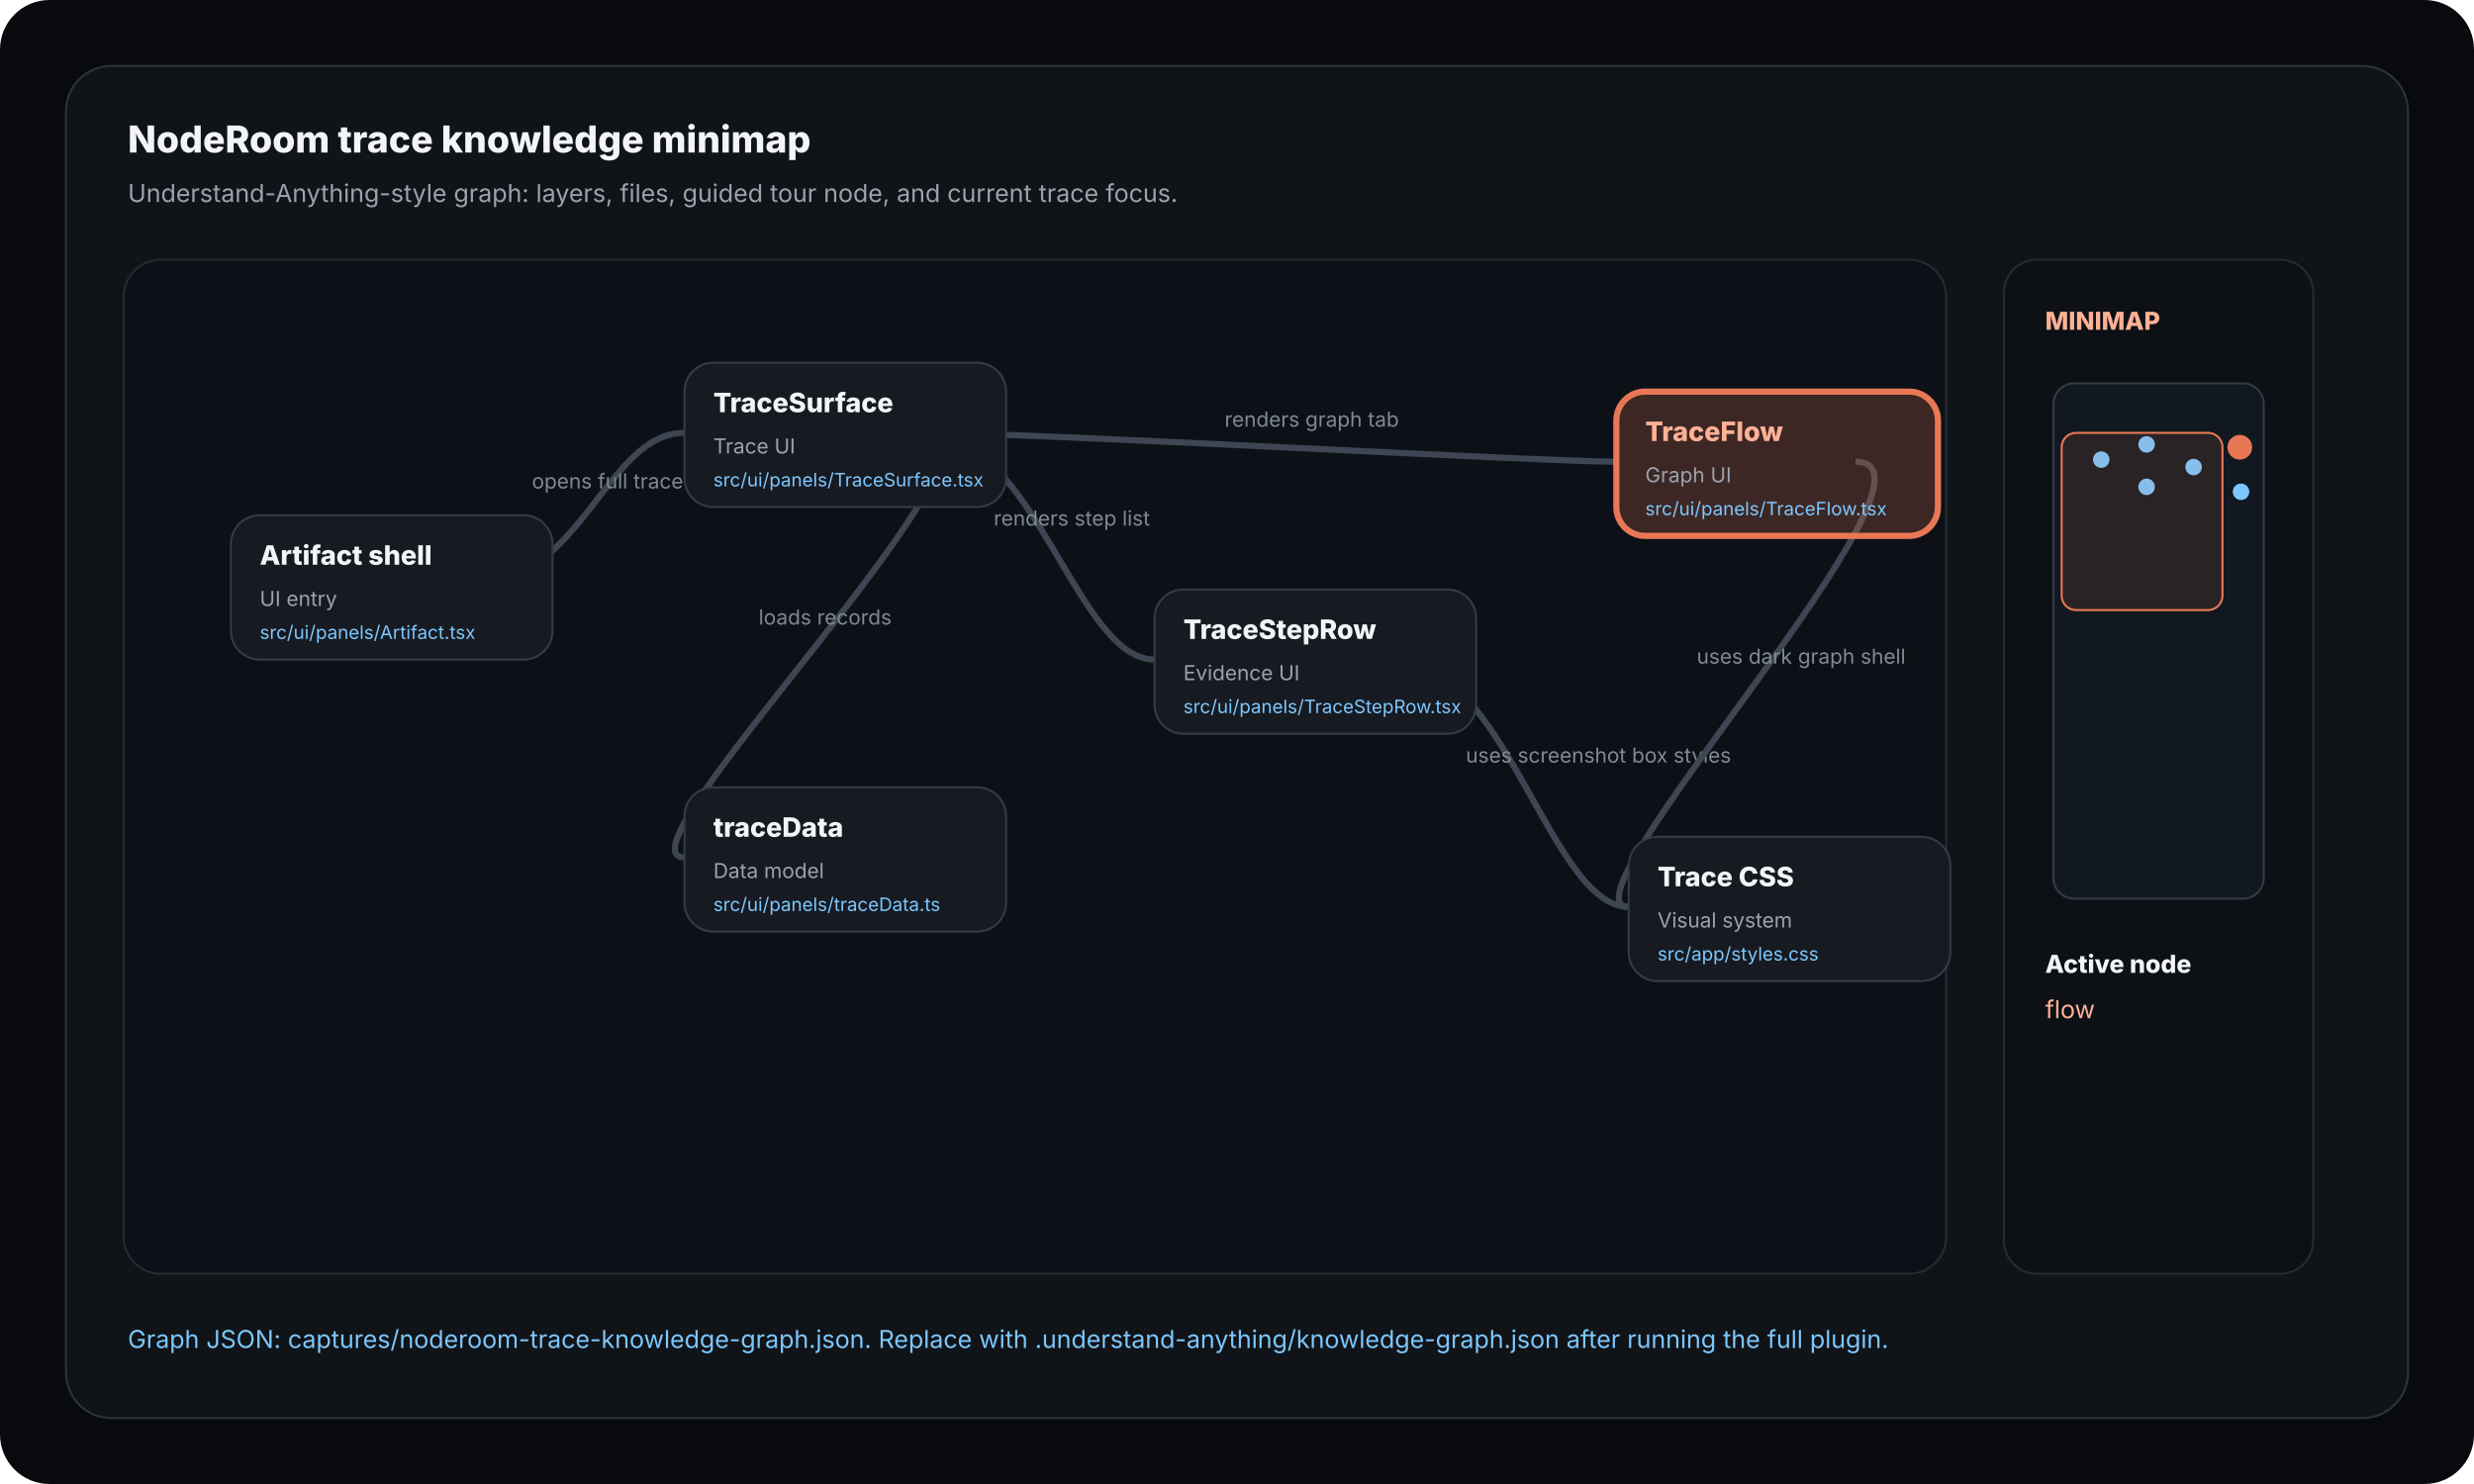
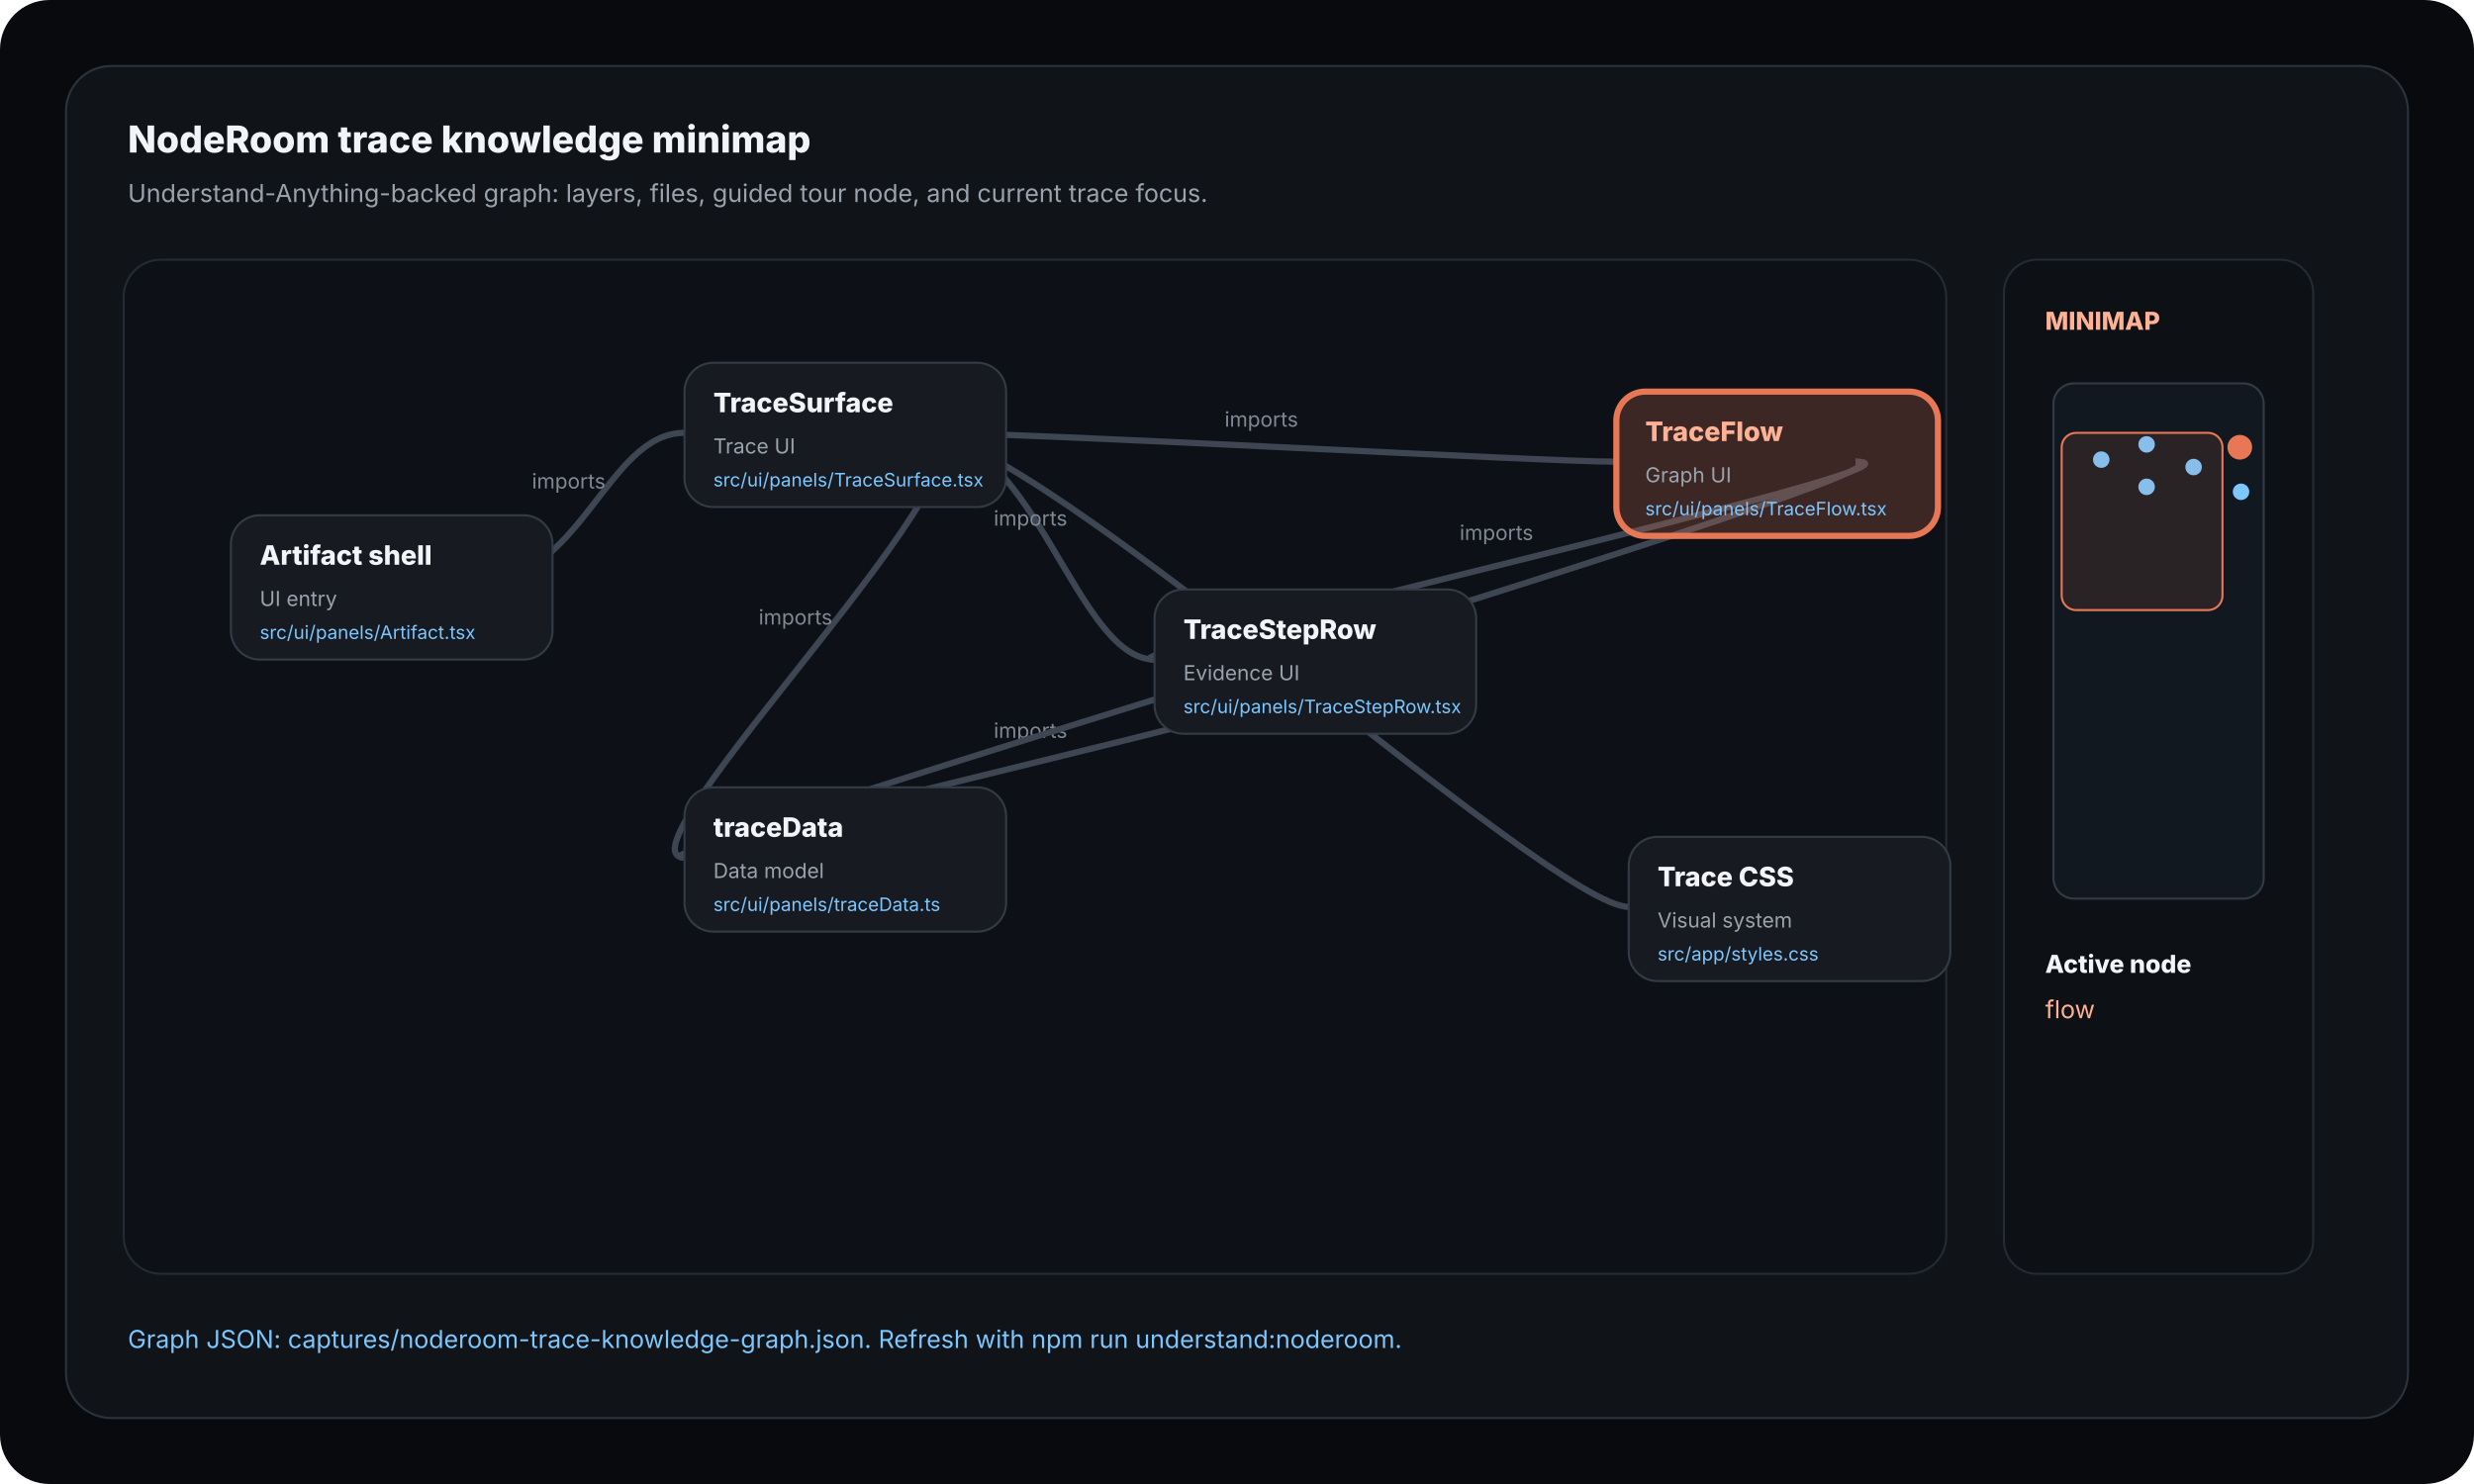
<svg xmlns="http://www.w3.org/2000/svg" width="1200" height="720" viewBox="0 0 1200 720" role="img">
  <style>text{font-family:Inter,Segoe UI,Arial,sans-serif}.mono{font-family:Consolas,Menlo,monospace}</style>
  <rect width="1200" height="720" rx="24" fill="#080a0d" />
  <rect x="32" y="32" width="1136" height="656" rx="22" fill="#101317" stroke="#2b333d" />
  <text x="62" y="74" fill="#f2f4f7" font-size="18" font-weight="800">NodeRoom trace knowledge minimap</text>
-   <text x="62" y="98" fill="#99a3ae" font-size="12">Understand-Anything-style graph: layers, files, guided tour node, and current trace focus.</text>
+   <text x="62" y="98" fill="#99a3ae" font-size="12">Understand-Anything-backed graph: layers, files, guided tour node, and current trace focus.</text>
  <rect x="60" y="126" width="884" height="492" rx="18" fill="#0d1117" stroke="#252b33" />
  <path d="M228 284 C282 284, 294 210, 332 210" stroke="#3d4652" stroke-width="3" fill="none" />
-   <text x="258" y="237" fill="#7f8994" font-size="10">opens full trace tab</text>
+   <text x="258" y="237" fill="#7f8994" font-size="10">imports</text>
  <path d="M448 210 C502 210, 294 416, 332 416" stroke="#3d4652" stroke-width="3" fill="none" />
-   <text x="368" y="303" fill="#7f8994" font-size="10">loads records</text>
+   <text x="368" y="303" fill="#7f8994" font-size="10">imports</text>
+   <path d="M448 210 C502 210, 746 224, 784 224" stroke="#3d4652" stroke-width="3" fill="none" />
+   <text x="594" y="207" fill="#7f8994" font-size="10">imports</text>
  <path d="M448 210 C502 210, 522 320, 560 320" stroke="#3d4652" stroke-width="3" fill="none" />
-   <text x="482" y="255" fill="#7f8994" font-size="10">renders step list</text>
-   <path d="M448 210 C502 210, 746 224, 784 224" stroke="#3d4652" stroke-width="3" fill="none" />
-   <text x="594" y="207" fill="#7f8994" font-size="10">renders graph tab</text>
-   <path d="M676 320 C730 320, 752 440, 790 440" stroke="#3d4652" stroke-width="3" fill="none" />
-   <text x="711" y="370" fill="#7f8994" font-size="10">uses screenshot box styles</text>
-   <path d="M900 224 C954 224, 752 440, 790 440" stroke="#3d4652" stroke-width="3" fill="none" />
-   <text x="823" y="322" fill="#7f8994" font-size="10">uses dark graph shell</text>
+   <text x="482" y="255" fill="#7f8994" font-size="10">imports</text>
+   <path d="M676 320 C730 320, 294 416, 332 416" stroke="#3d4652" stroke-width="3" fill="none" />
+   <text x="482" y="358" fill="#7f8994" font-size="10">imports</text>
+   <path d="M900 224 C954 224, 294 416, 332 416" stroke="#3d4652" stroke-width="3" fill="none" />
+   <text x="594" y="310" fill="#7f8994" font-size="10">imports</text>
+   <path d="M900 224 C954 224, 522 320, 560 320" stroke="#3d4652" stroke-width="3" fill="none" />
+   <text x="708" y="262" fill="#7f8994" font-size="10">imports</text>
+   <path d="M448 210 C502 210, 752 440, 790 440" stroke="#3d4652" stroke-width="3" fill="none" />
+   <text x="597" y="315" fill="#7f8994" font-size="10">uses trace CSS</text>
  <g>
    <rect x="112" y="250" width="156" height="70" rx="14" fill="#171b21" stroke="#333b46" stroke-width="1" />
    <text x="126" y="274" fill="#f2f4f7" font-size="13" font-weight="800">Artifact shell</text>
    <text x="126" y="294" fill="#99a3ae" font-size="10">UI entry</text>
    <text x="126" y="310" fill="#7cc7ff" font-size="9">src/ui/panels/Artifact.tsx</text>
  </g>
  <g>
    <rect x="332" y="176" width="156" height="70" rx="14" fill="#171b21" stroke="#333b46" stroke-width="1" />
    <text x="346" y="200" fill="#f2f4f7" font-size="13" font-weight="800">TraceSurface</text>
    <text x="346" y="220" fill="#99a3ae" font-size="10">Trace UI</text>
    <text x="346" y="236" fill="#7cc7ff" font-size="9">src/ui/panels/TraceSurface.tsx</text>
  </g>
  <g>
    <rect x="332" y="382" width="156" height="70" rx="14" fill="#171b21" stroke="#333b46" stroke-width="1" />
    <text x="346" y="406" fill="#f2f4f7" font-size="13" font-weight="800">traceData</text>
    <text x="346" y="426" fill="#99a3ae" font-size="10">Data model</text>
    <text x="346" y="442" fill="#7cc7ff" font-size="9">src/ui/panels/traceData.ts</text>
  </g>
  <g>
    <rect x="560" y="286" width="156" height="70" rx="14" fill="#171b21" stroke="#333b46" stroke-width="1" />
    <text x="574" y="310" fill="#f2f4f7" font-size="13" font-weight="800">TraceStepRow</text>
    <text x="574" y="330" fill="#99a3ae" font-size="10">Evidence UI</text>
    <text x="574" y="346" fill="#7cc7ff" font-size="9">src/ui/panels/TraceStepRow.tsx</text>
  </g>
  <g>
    <rect x="784" y="190" width="156" height="70" rx="14" fill="rgba(232,120,85,0.22)" stroke="#e87855" stroke-width="3" />
    <text x="798" y="214" fill="#ffb195" font-size="13" font-weight="800">TraceFlow</text>
    <text x="798" y="234" fill="#99a3ae" font-size="10">Graph UI</text>
    <text x="798" y="250" fill="#7cc7ff" font-size="9">src/ui/panels/TraceFlow.tsx</text>
  </g>
  <g>
    <rect x="790" y="406" width="156" height="70" rx="14" fill="#171b21" stroke="#333b46" stroke-width="1" />
    <text x="804" y="430" fill="#f2f4f7" font-size="13" font-weight="800">Trace CSS</text>
    <text x="804" y="450" fill="#99a3ae" font-size="10">Visual system</text>
    <text x="804" y="466" fill="#7cc7ff" font-size="9">src/app/styles.css</text>
  </g>
  <rect x="972" y="126" width="150" height="492" rx="16" fill="#0d1014" stroke="#252b33" />
  <text x="992" y="160" fill="#ffb195" font-size="12" font-weight="800">MINIMAP</text>
  <rect x="996" y="186" width="102" height="250" rx="10" fill="#111820" stroke="#333b46" />
  <circle cx="1019.2" cy="223" r="4" fill="#7cc7ff" />
  <circle cx="1041.2" cy="215.6" r="4" fill="#7cc7ff" />
  <circle cx="1041.2" cy="236.2" r="4" fill="#7cc7ff" />
  <circle cx="1064" cy="226.6" r="4" fill="#7cc7ff" />
  <circle cx="1086.4" cy="217" r="6" fill="#e87855" />
  <circle cx="1087" cy="238.6" r="4" fill="#7cc7ff" />
  <rect x="1000" y="210" width="78" height="86" rx="7" fill="rgba(232,120,85,0.12)" stroke="#e87855" />
  <text x="992" y="472" fill="#f2f4f7" font-size="12" font-weight="800">Active node</text>
  <text x="992" y="494" fill="#ffb195" font-size="12">flow</text>
-   <text x="62" y="654" fill="#7cc7ff" font-size="12">Graph JSON: captures/noderoom-trace-knowledge-graph.json. Replace with .understand-anything/knowledge-graph.json after running the full plugin.</text>
+   <text x="62" y="654" fill="#7cc7ff" font-size="12">Graph JSON: captures/noderoom-trace-knowledge-graph.json. Refresh with npm run understand:noderoom.</text>
</svg>
